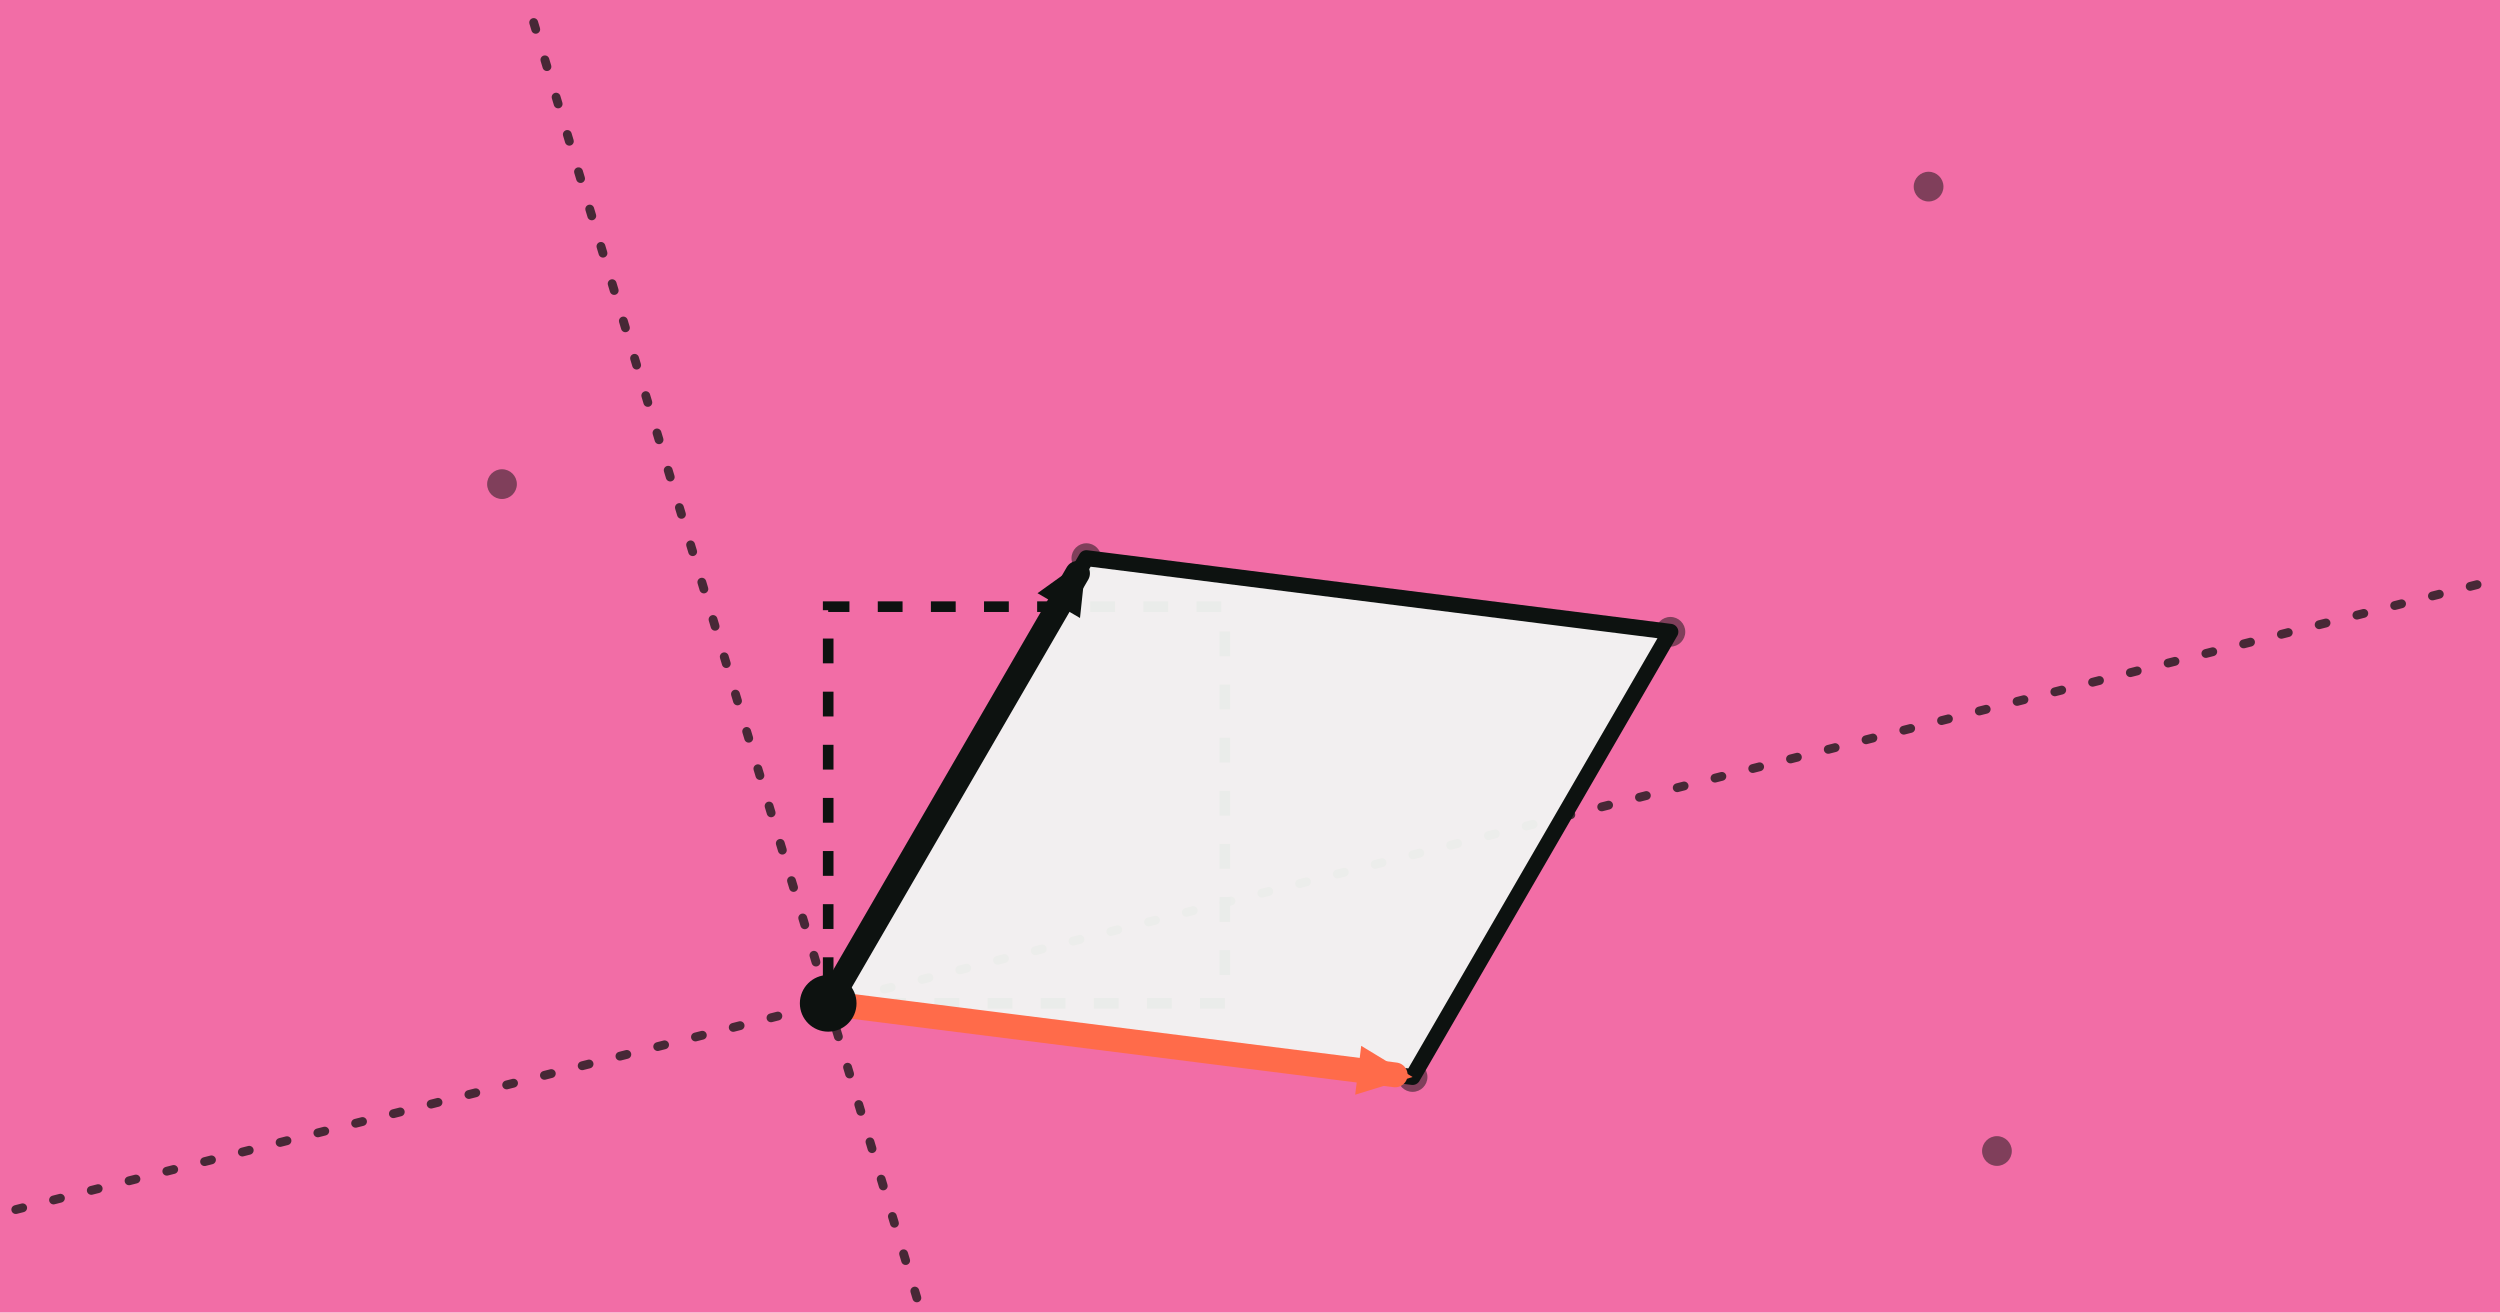
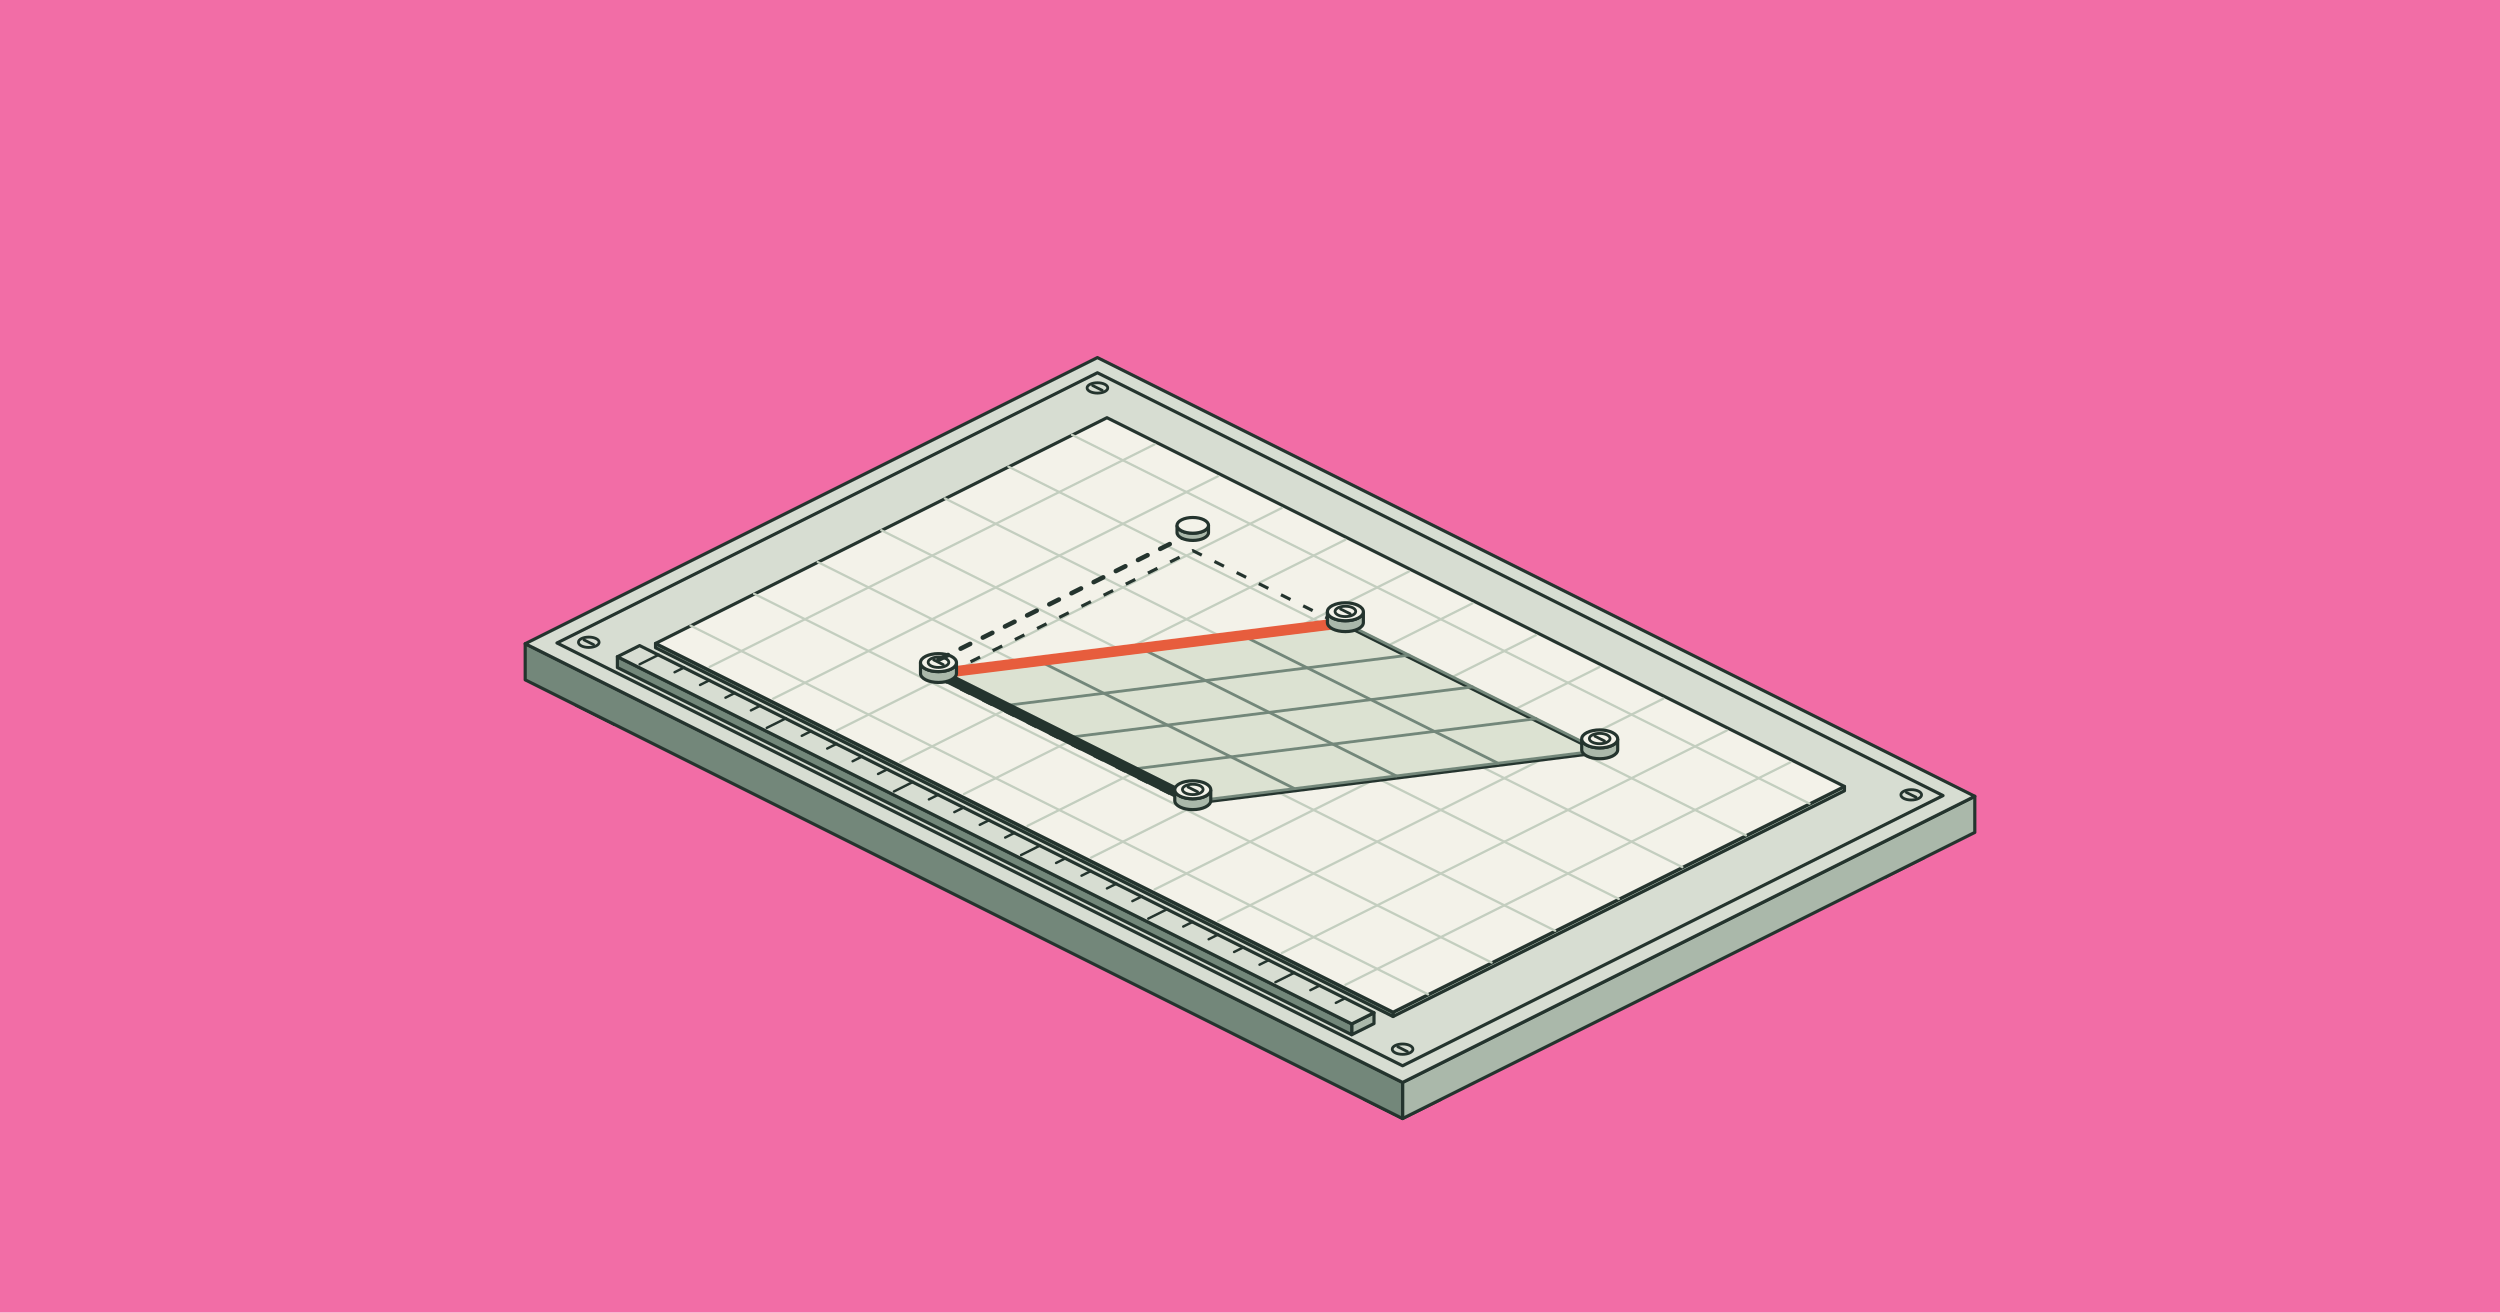
<svg xmlns="http://www.w3.org/2000/svg" viewBox="0 0 1200 630" width="1200" height="630">
  <rect width="1200" height="630" fill="#f26da6" />
  <g transform="translate(192 43) scale(1.7)">
-     <circle cx="28.8" cy="111.4" r="4.2" fill="#0d1210" opacity="0.5" />
-     <circle cx="120.9" cy="258" r="4.2" fill="#0d1210" opacity="0.5" />
-     <circle cx="193.8" cy="132.3" r="4.2" fill="#0d1210" opacity="0.5" />
-     <circle cx="285.9" cy="278.8" r="4.2" fill="#0d1210" opacity="0.5" />
-     <circle cx="358.7" cy="153.1" r="4.2" fill="#0d1210" opacity="0.5" />
-     <circle cx="431.6" cy="27.4" r="4.2" fill="#0d1210" opacity="0.5" />
-     <circle cx="450.9" cy="299.7" r="4.2" fill="#0d1210" opacity="0.5" />
-     <line x1="-215.1" y1="343.3" x2="680.9" y2="115.8" stroke="#0d1210" stroke-width="2.5" stroke-dasharray="2 9" stroke-linecap="round" opacity="0.75" />
-     <line x1="221.9" y1="594" x2="-47.3" y2="-302" stroke="#0d1210" stroke-width="2.5" stroke-dasharray="2 9" stroke-linecap="round" opacity="0.75" />
-     <polygon points="120.9,258 232.9,258 232.9,146 120.9,146" fill="none" stroke="#0d1210" stroke-width="3" stroke-dasharray="7 8" />
-     <polygon points="120.9,258 285.9,278.8 358.7,153.1 193.8,132.3" fill="#f3f5f2" opacity="0.96" />
-     <polygon pathLength="1" points="120.9,258 285.9,278.8 358.7,153.1 193.8,132.3" fill="none" stroke="#0d1210" stroke-width="4.5" stroke-linejoin="round" />
-     <line pathLength="1" x1="120.9" y1="258" x2="281" y2="278.2" stroke="#ff6b4a" stroke-width="7" stroke-linecap="round" />
-     <polygon points="285.9,278.8 269.7,283.8 271.4,270" fill="#ff6b4a" />
-     <line pathLength="1" x1="120.9" y1="258" x2="191.3" y2="136.6" stroke="#0d1210" stroke-width="7" stroke-linecap="round" />
-     <polygon points="193.8,132.3 192,149.2 180,142.2" fill="#0d1210" />
-     <circle cx="120.9" cy="258" r="8" fill="#0d1210" />
+     <polygon points="207.69,98.44 207.69,105.58 196.92,110.97 196.92,103.83" fill="#aab8aa" stroke="#24342e" stroke-width=".9" stroke-linejoin="round" />
+     <polygon points="186.14,98.44 196.92,103.83 196.92,110.97 186.14,105.58" fill="#73877a" stroke="#24342e" stroke-width=".9" stroke-linejoin="round" />
+     <polygon points="196.92,93.05 207.69,98.44 196.92,103.83 186.14,98.44" fill="#24342e" stroke="#24342e" stroke-width=".9" stroke-linejoin="round" />
+     <polygon points="430.29,209.74 430.29,216.88 419.52,222.27 419.52,215.13" fill="#aab8aa" stroke="#24342e" stroke-width=".9" stroke-linejoin="round" />
+     <polygon points="408.75,209.74 419.52,215.13 419.52,222.27 408.75,216.88" fill="#73877a" stroke="#24342e" stroke-width=".9" stroke-linejoin="round" />
+     <polygon points="419.52,204.36 430.29,209.74 419.52,215.13 408.75,209.74" fill="#24342e" stroke="#24342e" stroke-width=".9" stroke-linejoin="round" />
+     <polygon points="71.25,166.66 71.25,173.8 60.48,179.18 60.48,172.04" fill="#aab8aa" stroke="#24342e" stroke-width=".9" stroke-linejoin="round" />
+     <polygon points="49.71,166.66 60.48,172.04 60.48,179.18 49.71,173.8" fill="#73877a" stroke="#24342e" stroke-width=".9" stroke-linejoin="round" />
+     <polygon points="60.48,161.27 71.25,166.66 60.48,172.04 49.71,166.66" fill="#24342e" stroke="#24342e" stroke-width=".9" stroke-linejoin="round" />
+     <polygon points="293.86,277.96 293.86,285.1 283.08,290.49 283.08,283.35" fill="#aab8aa" stroke="#24342e" stroke-width=".9" stroke-linejoin="round" />
+     <polygon points="272.31,277.96 283.08,283.35 283.08,290.49 272.31,285.1" fill="#73877a" stroke="#24342e" stroke-width=".9" stroke-linejoin="round" />
+     <polygon points="283.08,272.57 293.86,277.96 283.08,283.35 272.31,277.96" fill="#24342e" stroke="#24342e" stroke-width=".9" stroke-linejoin="round" />
+     <polygon points="444.65,199.54 444.65,209.74 283.08,290.53 283.08,280.33" fill="#aab8aa" stroke="#24342e" stroke-width=".9" stroke-linejoin="round" />
+     <polygon points="35.35,156.46 283.08,280.33 283.08,290.53 35.35,166.66" fill="#73877a" stroke="#24342e" stroke-width=".9" stroke-linejoin="round" />
+     <polygon points="196.92,75.67 444.65,199.54 283.08,280.33 35.35,156.46" fill="#d7ddd2" stroke="#24342e" stroke-width=".9" stroke-linejoin="round" />
+     <polygon points="196.92,79.96 435.68,199.34 283.08,275.63 44.32,156.25" fill="#d7ddd2" stroke="#24342e" stroke-width=".9" stroke-linejoin="round" />
+     <ellipse cx="196.92" cy="84.24" rx="2.92" ry="1.46" fill="none" stroke="#24342e" stroke-width="0.8" />
+     <path d="M195.57 83.57L198.26 84.91" fill="none" stroke="#24342e" stroke-width="0.8" stroke-linecap="round" stroke-linejoin="round" />
+     <ellipse cx="53.3" cy="156.05" rx="2.92" ry="1.46" fill="none" stroke="#24342e" stroke-width="0.8" />
+     <path d="M51.95 155.38L54.65 156.72" fill="none" stroke="#24342e" stroke-width="0.8" stroke-linecap="round" stroke-linejoin="round" />
+     <ellipse cx="426.7" cy="199.13" rx="2.92" ry="1.46" fill="none" stroke="#24342e" stroke-width="0.8" />
+     <path d="M425.35 198.46L428.05 199.81" fill="none" stroke="#24342e" stroke-width="0.8" stroke-linecap="round" stroke-linejoin="round" />
+     <ellipse cx="283.08" cy="270.94" rx="2.92" ry="1.46" fill="none" stroke="#24342e" stroke-width="0.8" />
+     <path d="M281.74 270.27L284.43 271.62" fill="none" stroke="#24342e" stroke-width="0.8" stroke-linecap="round" stroke-linejoin="round" />
+     <polygon points="407.85,196.77 407.85,197.99 280.39,261.72 280.39,260.5" fill="#aab8aa" stroke="#24342e" stroke-width=".9" stroke-linejoin="round" />
+     <polygon points="72.15,156.38 280.39,260.5 280.39,261.72 72.15,157.6" fill="#73877a" stroke="#24342e" stroke-width=".9" stroke-linejoin="round" />
+     <polygon points="199.61,92.65 407.85,196.77 280.39,260.5 72.15,156.38" fill="#f3f2e9" stroke="#24342e" stroke-width=".9" stroke-linejoin="round" />
+     <path d="M213.07 100.17L87.41 163.01" fill="none" stroke="#c3cebf" stroke-width="0.65" stroke-linecap="round" stroke-linejoin="round" />
+     <path d="M231.02 109.15L105.36 171.98" fill="none" stroke="#c3cebf" stroke-width="0.65" stroke-linecap="round" stroke-linejoin="round" />
+     <path d="M248.98 118.13L123.31 180.96" fill="none" stroke="#c3cebf" stroke-width="0.65" stroke-linecap="round" stroke-linejoin="round" />
+     <path d="M266.93 127.1L141.26 189.93" fill="none" stroke="#c3cebf" stroke-width="0.65" stroke-linecap="round" stroke-linejoin="round" />
+     <path d="M284.88 136.08L159.22 198.91" fill="none" stroke="#c3cebf" stroke-width="0.65" stroke-linecap="round" stroke-linejoin="round" />
+     <path d="M302.83 145.05L177.17 207.89" fill="none" stroke="#c3cebf" stroke-width="0.65" stroke-linecap="round" stroke-linejoin="round" />
+     <path d="M320.78 154.03L195.12 216.86" fill="none" stroke="#c3cebf" stroke-width="0.65" stroke-linecap="round" stroke-linejoin="round" />
+     <path d="M338.74 163.01L213.07 225.84" fill="none" stroke="#c3cebf" stroke-width="0.65" stroke-linecap="round" stroke-linejoin="round" />
+     <path d="M356.69 171.98L231.02 234.81" fill="none" stroke="#c3cebf" stroke-width="0.65" stroke-linecap="round" stroke-linejoin="round" />
+     <path d="M374.64 180.96L248.98 243.79" fill="none" stroke="#c3cebf" stroke-width="0.65" stroke-linecap="round" stroke-linejoin="round" />
+     <path d="M392.59 189.93L266.93 252.77" fill="none" stroke="#c3cebf" stroke-width="0.65" stroke-linecap="round" stroke-linejoin="round" />
+     <path d="M189.73 97.48L397.98 201.6" fill="none" stroke="#c3cebf" stroke-width="0.65" stroke-linecap="round" stroke-linejoin="round" />
+     <path d="M171.78 106.46L380.03 210.58" fill="none" stroke="#c3cebf" stroke-width="0.65" stroke-linecap="round" stroke-linejoin="round" />
+     <path d="M153.83 115.43L362.07 219.55" fill="none" stroke="#c3cebf" stroke-width="0.65" stroke-linecap="round" stroke-linejoin="round" />
+     <path d="M135.88 124.41L344.12 228.53" fill="none" stroke="#c3cebf" stroke-width="0.65" stroke-linecap="round" stroke-linejoin="round" />
+     <path d="M117.93 133.39L326.17 237.51" fill="none" stroke="#c3cebf" stroke-width="0.65" stroke-linecap="round" stroke-linejoin="round" />
+     <path d="M99.97 142.36L308.22 246.48" fill="none" stroke="#c3cebf" stroke-width="0.65" stroke-linecap="round" stroke-linejoin="round" />
+     <path d="M82.02 151.34L290.27 255.46" fill="none" stroke="#c3cebf" stroke-width="0.65" stroke-linecap="round" stroke-linejoin="round" />
+     <polygon points="152.04,166.09 223.84,201.99 295.65,166.09 223.84,130.18" fill="none" stroke="#24342e" stroke-width=".9" stroke-linejoin="round" stroke-dasharray="3 4" />
+     <polygon points="152.04,165.68 223.84,201.58 338.74,187.22 266.93,151.32" fill="#dce2d2" stroke="#24342e" stroke-width=".9" stroke-linejoin="round" />
+     <path d="M152.04 165.07L266.93 150.7" fill="none" stroke="#73877a" stroke-width="0.8" stroke-linecap="round" stroke-linejoin="round" />
+     <path d="M152.04 165.07L223.84 200.97" fill="none" stroke="#73877a" stroke-width="0.8" stroke-linecap="round" stroke-linejoin="round" />
+     <path d="M169.99 174.04L284.88 159.68" fill="none" stroke="#73877a" stroke-width="0.8" stroke-linecap="round" stroke-linejoin="round" />
+     <path d="M180.76 161.48L252.57 197.38" fill="none" stroke="#73877a" stroke-width="0.8" stroke-linecap="round" stroke-linejoin="round" />
+     <path d="M187.94 183.02L302.83 168.66" fill="none" stroke="#73877a" stroke-width="0.8" stroke-linecap="round" stroke-linejoin="round" />
+     <path d="M209.48 157.89L281.29 193.79" fill="none" stroke="#73877a" stroke-width="0.8" stroke-linecap="round" stroke-linejoin="round" />
+     <path d="M205.89 191.99L320.78 177.63" fill="none" stroke="#73877a" stroke-width="0.8" stroke-linecap="round" stroke-linejoin="round" />
+     <path d="M238.2 154.3L310.01 190.2" fill="none" stroke="#73877a" stroke-width="0.8" stroke-linecap="round" stroke-linejoin="round" />
+     <path d="M223.84 200.97L338.74 186.61" fill="none" stroke="#73877a" stroke-width="0.8" stroke-linecap="round" stroke-linejoin="round" />
+     <path d="M266.93 150.7L338.74 186.61" fill="none" stroke="#73877a" stroke-width="0.8" stroke-linecap="round" stroke-linejoin="round" />
+     <path d="M152.04 164.86L223.84 200.77" fill="none" stroke="#24342e" stroke-width="3" stroke-linecap="round" stroke-linejoin="round" />
+     <path d="M152.04 164.86L266.93 150.5" fill="none" stroke="#e75d3d" stroke-width="3" stroke-linecap="round" stroke-linejoin="round" />
+     <path d="M146.96 161.8A5.08 2.54 0 0 0 157.12 161.8V164.86A5.08 2.54 0 0 1 146.96 164.86Z" fill="#aab8aa" stroke="#24342e" stroke-width=".9" />
+     <ellipse cx="152.04" cy="161.8" rx="5.08" ry="2.54" fill="#f3f2e9" stroke="#24342e" stroke-width=".9" />
+     <ellipse cx="152.04" cy="161.7" rx="2.92" ry="1.46" fill="none" stroke="#24342e" stroke-width="0.8" />
+     <path d="M150.69 161.03L153.38 162.37" fill="none" stroke="#24342e" stroke-width="0.8" stroke-linecap="round" stroke-linejoin="round" />
+     <path d="M218.76 197.71A5.08 2.54 0 0 0 228.92 197.71V200.77A5.08 2.54 0 0 1 218.76 200.77Z" fill="#aab8aa" stroke="#24342e" stroke-width=".9" />
+     <ellipse cx="223.84" cy="197.71" rx="5.08" ry="2.54" fill="#f3f2e9" stroke="#24342e" stroke-width=".9" />
+     <ellipse cx="223.84" cy="197.6" rx="2.92" ry="1.46" fill="none" stroke="#24342e" stroke-width="0.8" />
+     <path d="M222.5 196.93L225.19 198.28" fill="none" stroke="#24342e" stroke-width="0.8" stroke-linecap="round" stroke-linejoin="round" />
+     <path d="M333.66 183.34A5.08 2.54 0 0 0 343.82 183.34V186.4A5.08 2.54 0 0 1 333.66 186.4Z" fill="#aab8aa" stroke="#24342e" stroke-width=".9" />
+     <ellipse cx="338.74" cy="183.34" rx="5.08" ry="2.54" fill="#f3f2e9" stroke="#24342e" stroke-width=".9" />
+     <ellipse cx="338.74" cy="183.24" rx="2.92" ry="1.46" fill="none" stroke="#24342e" stroke-width="0.8" />
+     <path d="M337.39 182.57L340.08 183.92" fill="none" stroke="#24342e" stroke-width="0.8" stroke-linecap="round" stroke-linejoin="round" />
+     <path d="M261.85 147.44A5.08 2.54 0 0 0 272.01 147.44V150.5A5.08 2.54 0 0 1 261.85 150.5Z" fill="#aab8aa" stroke="#24342e" stroke-width=".9" />
+     <ellipse cx="266.93" cy="147.44" rx="5.08" ry="2.54" fill="#f3f2e9" stroke="#24342e" stroke-width=".9" />
+     <ellipse cx="266.93" cy="147.34" rx="2.92" ry="1.46" fill="none" stroke="#24342e" stroke-width="0.8" />
+     <path d="M265.58 146.67L268.27 148.01" fill="none" stroke="#24342e" stroke-width="0.8" stroke-linecap="round" stroke-linejoin="round" />
+     <polygon points="275.01,260.66 275.01,263.72 268.72,266.86 268.72,263.8" fill="#aab8aa" stroke="#24342e" stroke-width=".9" stroke-linejoin="round" />
+     <polygon points="61.38,160.13 268.72,263.8 268.72,266.86 61.38,163.19" fill="#73877a" stroke="#24342e" stroke-width=".9" stroke-linejoin="round" />
+     <polygon points="67.66,156.99 275.01,260.66 268.72,263.8 61.38,160.13" fill="#d7ddd2" stroke="#24342e" stroke-width=".9" stroke-linejoin="round" />
+     <path d="M73.05 159.58L67.66 162.27" fill="none" stroke="#24342e" stroke-width="0.7" stroke-linecap="round" stroke-linejoin="round" />
+     <path d="M80.23 163.17L77.53 164.52" fill="none" stroke="#24342e" stroke-width="0.7" stroke-linecap="round" stroke-linejoin="round" />
+     <path d="M87.41 166.76L84.72 168.11" fill="none" stroke="#24342e" stroke-width="0.7" stroke-linecap="round" stroke-linejoin="round" />
+     <path d="M94.59 170.35L91.9 171.7" fill="none" stroke="#24342e" stroke-width="0.7" stroke-linecap="round" stroke-linejoin="round" />
+     <path d="M101.77 173.94L99.08 175.29" fill="none" stroke="#24342e" stroke-width="0.7" stroke-linecap="round" stroke-linejoin="round" />
+     <path d="M108.95 177.53L103.56 180.22" fill="none" stroke="#24342e" stroke-width="0.7" stroke-linecap="round" stroke-linejoin="round" />
+     <path d="M116.13 181.12L113.44 182.47" fill="none" stroke="#24342e" stroke-width="0.7" stroke-linecap="round" stroke-linejoin="round" />
+     <path d="M123.31 184.71L120.62 186.06" fill="none" stroke="#24342e" stroke-width="0.7" stroke-linecap="round" stroke-linejoin="round" />
+     <path d="M130.49 188.3L127.8 189.65" fill="none" stroke="#24342e" stroke-width="0.7" stroke-linecap="round" stroke-linejoin="round" />
+     <path d="M137.67 191.89L134.98 193.24" fill="none" stroke="#24342e" stroke-width="0.7" stroke-linecap="round" stroke-linejoin="round" />
+     <path d="M144.85 195.48L139.47 198.18" fill="none" stroke="#24342e" stroke-width="0.7" stroke-linecap="round" stroke-linejoin="round" />
+     <path d="M152.04 199.07L149.34 200.42" fill="none" stroke="#24342e" stroke-width="0.7" stroke-linecap="round" stroke-linejoin="round" />
+     <path d="M159.22 202.66L156.52 204.01" fill="none" stroke="#24342e" stroke-width="0.7" stroke-linecap="round" stroke-linejoin="round" />
+     <path d="M166.4 206.25L163.7 207.6" fill="none" stroke="#24342e" stroke-width="0.7" stroke-linecap="round" stroke-linejoin="round" />
+     <path d="M173.58 209.84L170.88 211.19" fill="none" stroke="#24342e" stroke-width="0.7" stroke-linecap="round" stroke-linejoin="round" />
+     <path d="M180.76 213.43L175.37 216.13" fill="none" stroke="#24342e" stroke-width="0.7" stroke-linecap="round" stroke-linejoin="round" />
+     <path d="M187.94 217.03L185.25 218.37" fill="none" stroke="#24342e" stroke-width="0.7" stroke-linecap="round" stroke-linejoin="round" />
+     <path d="M195.12 220.62L192.43 221.96" fill="none" stroke="#24342e" stroke-width="0.7" stroke-linecap="round" stroke-linejoin="round" />
+     <path d="M202.3 224.21L199.61 225.55" fill="none" stroke="#24342e" stroke-width="0.7" stroke-linecap="round" stroke-linejoin="round" />
+     <path d="M209.48 227.8L206.79 229.14" fill="none" stroke="#24342e" stroke-width="0.7" stroke-linecap="round" stroke-linejoin="round" />
+     <path d="M216.66 231.39L211.28 234.08" fill="none" stroke="#24342e" stroke-width="0.7" stroke-linecap="round" stroke-linejoin="round" />
+     <path d="M223.84 234.98L221.15 236.32" fill="none" stroke="#24342e" stroke-width="0.7" stroke-linecap="round" stroke-linejoin="round" />
+     <path d="M231.02 238.57L228.33 239.91" fill="none" stroke="#24342e" stroke-width="0.7" stroke-linecap="round" stroke-linejoin="round" />
+     <path d="M238.2 242.16L235.51 243.5" fill="none" stroke="#24342e" stroke-width="0.7" stroke-linecap="round" stroke-linejoin="round" />
+     <path d="M245.39 245.75L242.69 247.09" fill="none" stroke="#24342e" stroke-width="0.7" stroke-linecap="round" stroke-linejoin="round" />
+     <path d="M252.57 249.34L247.18 252.03" fill="none" stroke="#24342e" stroke-width="0.7" stroke-linecap="round" stroke-linejoin="round" />
+     <path d="M259.75 252.93L257.05 254.28" fill="none" stroke="#24342e" stroke-width="0.7" stroke-linecap="round" stroke-linejoin="round" />
+     <path d="M266.93 256.52L264.24 257.87" fill="none" stroke="#24342e" stroke-width="0.7" stroke-linecap="round" stroke-linejoin="round" />
+     <path d="M152.04 160.99L223.84 125.08" fill="none" stroke="#24342e" stroke-width="1.3" stroke-linecap="round" stroke-linejoin="round" stroke-dasharray="3 4" />
+     <g class="i-shear-tip" style="--shear-x:43.08px;--shear-y:21.54px">
+       <path d="M219.4 123.04A4.44 2.22 0 0 0 228.28 123.04V125.08A4.44 2.22 0 0 1 219.4 125.08Z" fill="#aab8aa" stroke="#24342e" stroke-width=".9" />
+       <ellipse cx="223.84" cy="123.04" rx="4.44" ry="2.22" fill="#f3f2e9" stroke="#24342e" stroke-width=".9" />
+     </g>
  </g>
</svg>
